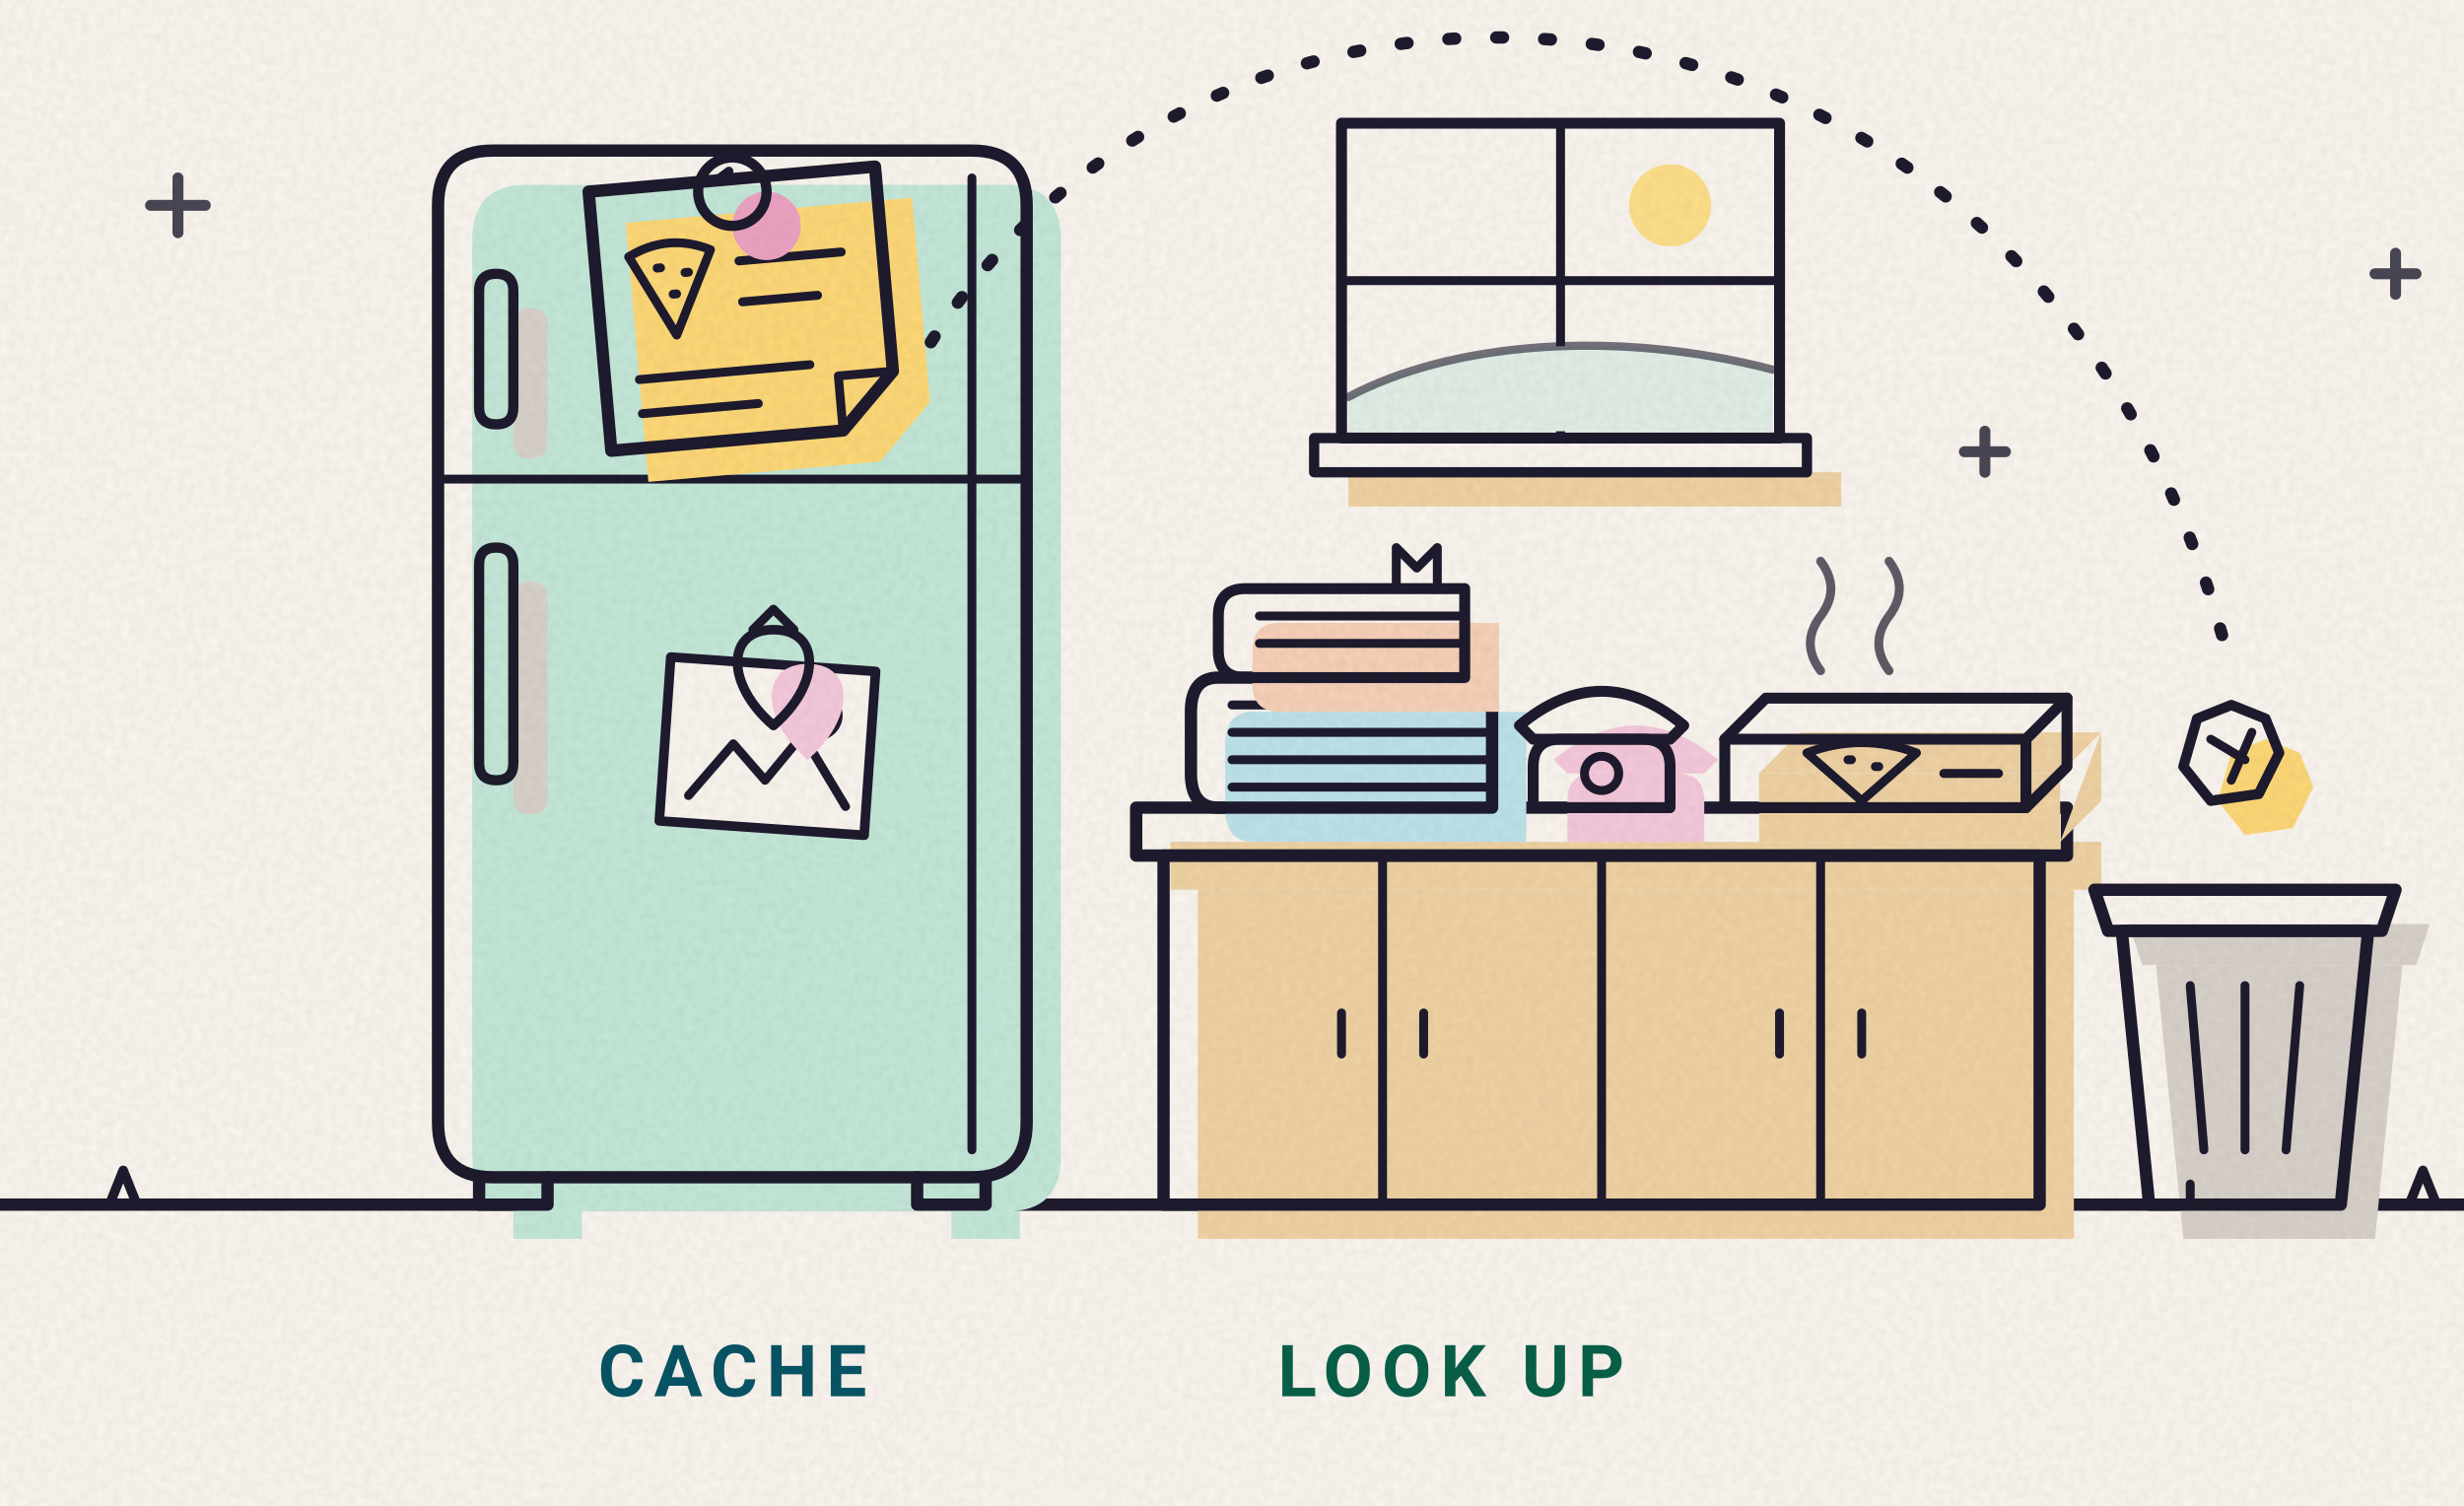
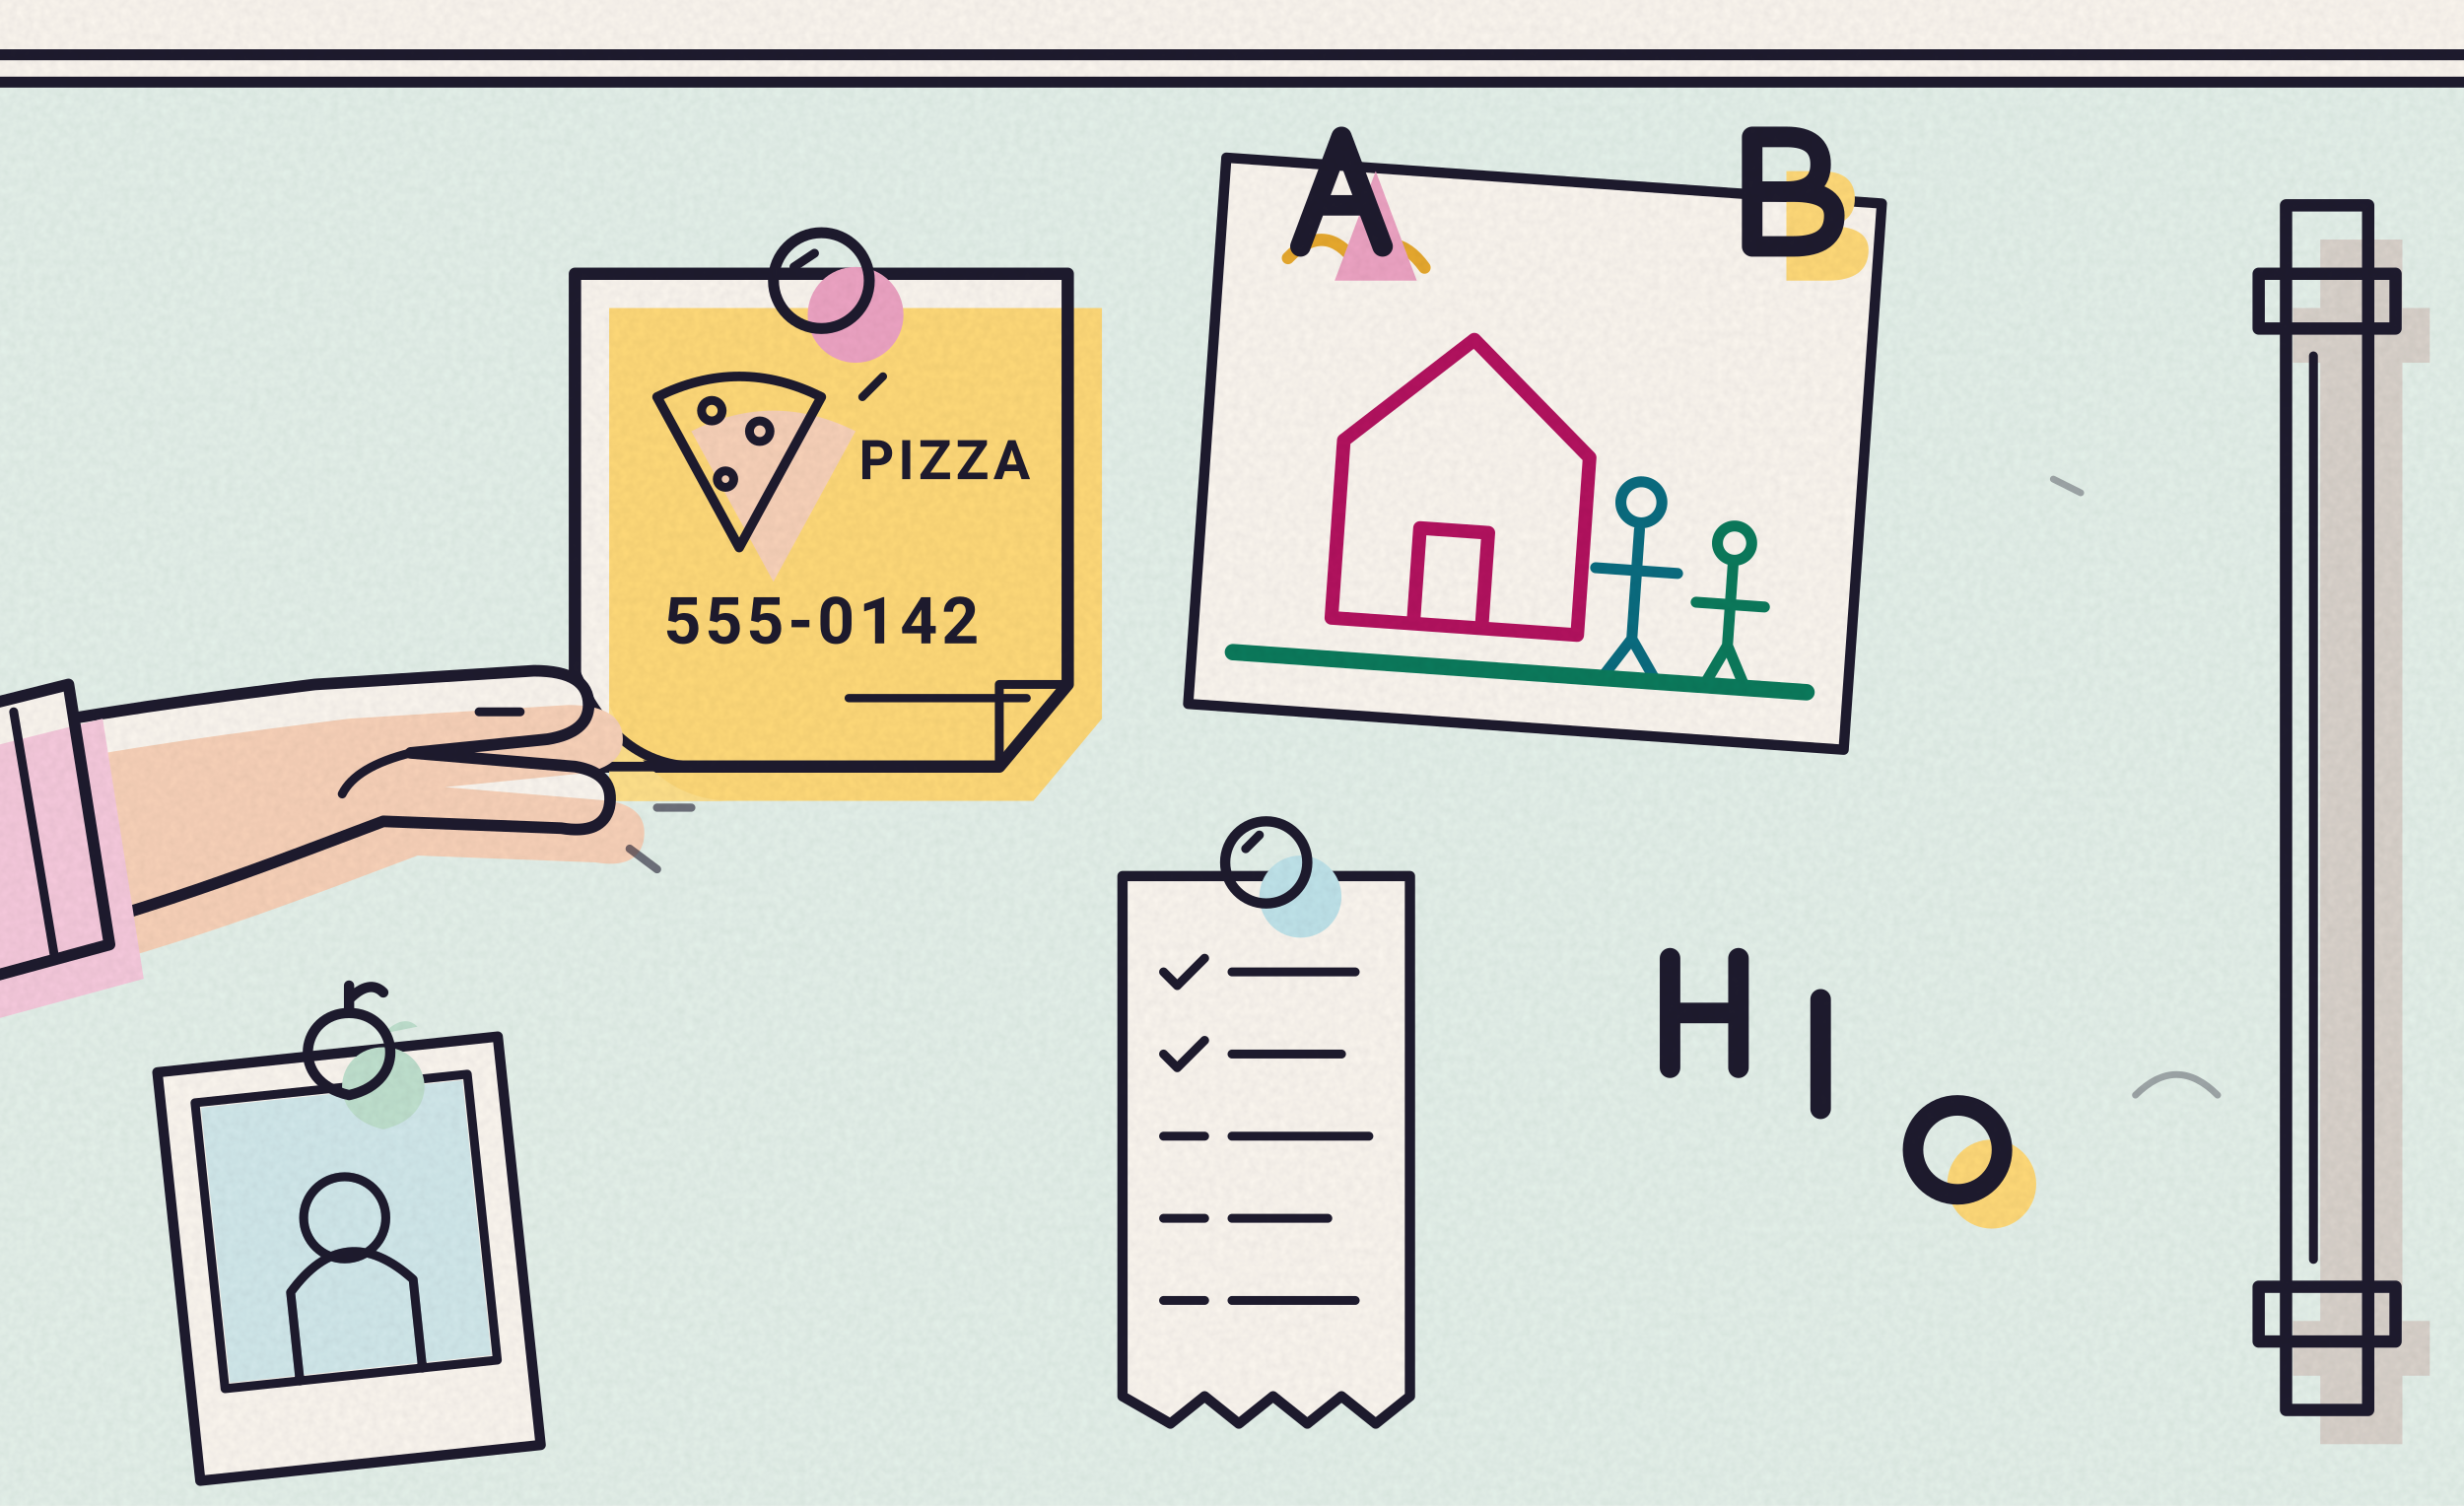
<svg xmlns="http://www.w3.org/2000/svg" xmlns:xlink="http://www.w3.org/1999/xlink" viewBox="0 0 360 220">
  <defs>
    <filter id="note-grain" x="0" y="0" width="100%" height="100%">
      <feTurbulence type="fractalNoise" baseFrequency=".85" numOctaves="2" stitchTiles="stitch" />
      <feColorMatrix values="0 0 0 0 0  0 0 0 0 0  0 0 0 0 0  0 0 0 .06 0" />
    </filter>
-     <g id="note-win">
-       <path d="M196 18 H260 V64 H196 Z" />
-     </g>
-     <g id="note-sill">
-       <path d="M192 64 H264 V69 H192 Z" />
-     </g>
-     <g id="note-fridge">
-       <path d="M72 22 H142 Q150 22 150 30 V164 Q150 172 142 172 H72 Q64 172 64 164 V30 Q64 22 72 22 Z" />
-       <path d="M70 172 V176 H80 V172" />
-       <path d="M134 172 V176 H144 V172" />
-     </g>
-     <g id="note-handles">
-       <path d="M72.5 40 H72.5 Q75 40 75 42.5 V59.5 Q75 62 72.5 62 H72.5 Q70 62 70 59.5 V42.5 Q70 40 72.5 40 Z" />
-       <path d="M72.5 80 H72.5 Q75 80 75 82.5 V111.5 Q75 114 72.5 114 H72.5 Q70 114 70 111.5 V82.5 Q70 80 72.5 80 Z" />
+     <g id="note-handle">
+       <path d="M334 30 H346 V206 H334 Z" />
+       <path d="M330 40 H350 V48 H330 Z" />
+       <path d="M330 188 H350 V196 H330 Z" />
+     </g>
+     <g id="note-draw">
+       <path d="M176 26 H272 V106 H176 Z" />
+     </g>
+     <g id="note-magA">
+       <path d="M190 36 L196 20 L202 36 M192.5 30 H199.5" />
+     </g>
+     <g id="note-magB">
+       <path d="M256 20 V36 H262 Q268 36 268 31.5 Q268 28 262 28 H256 M256 28 H261 Q266 28 266 24 Q266 20 261 20 H256" />
+     </g>
+     <g id="note-photo">
+       <path d="M22 128 H72 V188 H22 Z" />
+     </g>
+     <g id="note-pear">
+       <path d="M51 148 C44 148 42 158 51 160 C60 158 58 148 51 148 Z" />
+       <path d="M51 148 V144 M51 146 q3 -3 5 -1" />
+     </g>
+     <g id="note-list">
+       <path d="M164 128 H206 V204 L201 208 L196 204 L191 208 L186 204 L181 208 L176 204 L171 208 L164 204 Z" />
+     </g>
+     <g id="note-mlist">
+       <path d="M179 126 A6 6 0 1 0 191 126 A6 6 0 1 0 179 126 Z" />
+     </g>
+     <g id="note-magH">
+       <path d="M244 140 V156 M254 140 V156 M244 148 H254" />
+     </g>
+     <g id="note-magI">
+       <path d="M266 146 V162" />
+     </g>
+     <g id="note-magO">
+       <path d="M279.5 168 A6.5 6.5 0 1 0 292.5 168 A6.5 6.5 0 1 0 279.5 168 Z" />
    </g>
    <g id="note-note">
-       <path d="M0 0 H42 V30 L34 38 H0 Z" />
-     </g>
-     <g id="note-magnet">
-       <path d="M102 28 A5 5 0 1 0 112 28 A5 5 0 1 0 102 28 Z" />
-     </g>
-     <g id="note-draw">
-       <path d="M0 0 H30 V24 H0 Z" />
-     </g>
-     <g id="note-berry">
-       <path d="M113 92 C106 92 106 100 113 106 C120 100 120 92 113 92 Z" />
-     </g>
-     <g id="note-counter">
-       <path d="M166 118 H302 V125 H166 Z" />
-       <path d="M170 125 H298 V176 H170 Z" />
-     </g>
-     <g id="note-book">
-       <path d="M178 118 Q174 118 174 113 V104 Q174 99 178 99 H218 V118 Z" />
-     </g>
-     <g id="note-book2">
-       <path d="M182 99 Q178 99 178 95 V90 Q178 86 182 86 H214 V99 Z" />
-     </g>
-     <g id="note-phone">
-       <path d="M224 118 V112 Q224 108 228 108 H240 Q244 108 244 112 V118 Z" />
-       <path d="M222 106 Q234 96 246 106 L244 108 H224 Z" />
-     </g>
-     <g id="note-pizza">
-       <path d="M252 118 V108 H296 V118 Z" />
-       <path d="M252 108 L258 102 H302 L296 108" />
-       <path d="M296 118 L302 112 V102" />
-     </g>
-     <g id="note-crumple">
-       <path d="M0 -7 L5 -5 L7 0 L4 6 L-3 7 L-7 2 L-5 -5 Z" />
-     </g>
-     <g id="note-bin">
-       <path d="M314 176 L310 136 H346 L342 176 Z" />
-       <path d="M306 130 H350 L348 136 H308 Z" />
+       <path d="M84 40 H156 V100 L146 112 H84 Z" />
+     </g>
+     <g id="note-slice">
+       <path d="M96 58 Q108 52 120 58 L108 80 Z" />
+     </g>
+     <g id="note-magN">
+       <path d="M120 34 a7 7 0 1 0 0.01 0 Z" />
+     </g>
+     <g id="note-curl">
+       <path d="M84 112 L84 98 Q90 112 102 112 Z" />
+     </g>
+     <g id="note-hand">
+       <path d="M-6 108 C14 104 30 102 46 100 L78 98 Q86 98 86 103 Q86 107 80 108 L60 110 L84 112 Q90 113 89 118 Q88 122 82 121 L56 120 C40 126 20 134 -6 140 Z" />
+     </g>
+     <g id="note-cuff">
+       <path d="M-6 104 L10 100 L16 138 L-6 144 Z" />
    </g>
  </defs>
  <rect width="360" height="220" fill="#FBF6EF" />
-   <path d="M26 26 v8 M22 30 h8" stroke="#1E1B2E" stroke-width="1.6" stroke-linecap="round" opacity=".8" />
-   <path d="M290 63 v6 M287 66 h6" stroke="#1E1B2E" stroke-width="1.6" stroke-linecap="round" opacity=".8" />
-   <path d="M350 37 v6 M347 40 h6" stroke="#1E1B2E" stroke-width="1.6" stroke-linecap="round" opacity=".8" />
-   <path d="M0 176 H360" stroke="#1E1B2E" stroke-width="1.8" />
-   <path d="M16 176 l2 -5 l2 5 M352 176 l2 -5 l2 5" fill="none" stroke="#1E1B2E" stroke-width="1.4" stroke-linejoin="round" stroke-linecap="round" />
-   <g>
-     <g fill="none" stroke="#1E1B2E" stroke-width="1.6" stroke-linejoin="round" stroke-linecap="round">
-       <use xlink:href="#note-win" />
-     </g>
-     <path d="M228 18 V64 M196 41 H260" fill="none" stroke="#1E1B2E" stroke-width="1.3" stroke-linejoin="round" stroke-linecap="round" />
-   </g>
-   <path d="M197 58 C212 50 236 48 259 54 V63 H197 Z" fill="#E2EFE7" />
-   <path d="M197 58 C212 50 236 48 259 54" fill="none" stroke="#1E1B2E" stroke-width="1.2" stroke-linejoin="round" stroke-linecap="round" opacity=".6" />
-   <g>
-     <g transform="translate(5 5)" fill="#F0D3A4">
-       <use xlink:href="#note-sill" />
-     </g>
-     <g fill="none" stroke="#1E1B2E" stroke-width="1.5" stroke-linejoin="round" stroke-linecap="round">
-       <use xlink:href="#note-sill" />
-     </g>
-   </g>
-   <circle cx="244" cy="30" r="6" fill="#FFE08A" />
-   <g>
-     <g transform="translate(5 5)" fill="#C4E8D9">
-       <use xlink:href="#note-fridge" />
-     </g>
-     <g fill="none" stroke="#1E1B2E" stroke-width="1.8" stroke-linejoin="round" stroke-linecap="round">
-       <use xlink:href="#note-fridge" />
-     </g>
-     <path d="M64 70 H150 M142 26 V168" fill="none" stroke="#1E1B2E" stroke-width="1.3" stroke-linejoin="round" stroke-linecap="round" />
-   </g>
-   <g>
-     <g transform="translate(5 5)" fill="#D9D2CB">
-       <use xlink:href="#note-handles" />
-     </g>
-     <g fill="none" stroke="#1E1B2E" stroke-width="1.5" stroke-linejoin="round" stroke-linecap="round">
-       <use xlink:href="#note-handles" />
-     </g>
-   </g>
-   <g transform="translate(86 28) rotate(-5)">
-     <g transform="translate(5 5)" fill="#FFD978">
-       <use xlink:href="#note-note" />
-     </g>
-     <g fill="none" stroke="#1E1B2E" stroke-width="1.8" stroke-linejoin="round" stroke-linecap="round">
-       <use xlink:href="#note-note" />
-     </g>
-     <path d="M42 30 H34 V38 M5 10 Q11 7 17 10 L11 22 Z M9 12 h0.5 M13 13 h0.5 M11 16 h0.5 M21 12 H36 M21 18 H32 M5 28 H30 M5 33 H22" fill="none" stroke="#1E1B2E" stroke-width="1.3" stroke-linejoin="round" stroke-linecap="round" />
-   </g>
-   <g>
-     <g transform="translate(5 5)" fill="#EDA3C3">
-       <use xlink:href="#note-magnet" />
-     </g>
-     <g fill="none" stroke="#1E1B2E" stroke-width="1.5" stroke-linejoin="round" stroke-linecap="round">
-       <use xlink:href="#note-magnet" />
-     </g>
-     <path d="M104.5 26.5 l2 -1.5" fill="none" stroke="#1E1B2E" stroke-width="1.3" stroke-linejoin="round" stroke-linecap="round" />
-   </g>
-   <g transform="translate(98 96) rotate(4)">
-     <g fill="#FBF6EF">
-       <use xlink:href="#note-draw" />
-     </g>
-     <g fill="none" stroke="#1E1B2E" stroke-width="1.4" stroke-linejoin="round" stroke-linecap="round">
-       <use xlink:href="#note-draw" />
-     </g>
-     <path d="M4 20 L10 12 L15 17 L20 10 L27 20 M22 7 m-3 0 a3 3 0 1 0 6 0 a3 3 0 1 0 -6 0" fill="none" stroke="#1E1B2E" stroke-width="1.3" stroke-linejoin="round" stroke-linecap="round" />
-   </g>
-   <g>
-     <g transform="translate(5 5)" fill="#F6C9DC">
-       <use xlink:href="#note-berry" />
-     </g>
-     <g fill="none" stroke="#1E1B2E" stroke-width="1.4" stroke-linejoin="round" stroke-linecap="round">
-       <use xlink:href="#note-berry" />
-     </g>
-     <path d="M110 92 l3 -3 l3 3" fill="none" stroke="#1E1B2E" stroke-width="1.3" stroke-linejoin="round" stroke-linecap="round" />
-   </g>
-   <g>
-     <g transform="translate(5 5)" fill="#F0D3A4">
-       <use xlink:href="#note-counter" />
-     </g>
-     <g fill="none" stroke="#1E1B2E" stroke-width="1.8" stroke-linejoin="round" stroke-linecap="round">
-       <use xlink:href="#note-counter" />
-     </g>
-     <path d="M234 125 V176 M202 125 V176 M266 125 V176 M196 148 v6 M208 148 v6 M260 148 v6 M272 148 v6" fill="none" stroke="#1E1B2E" stroke-width="1.3" stroke-linejoin="round" stroke-linecap="round" />
-   </g>
-   <g>
-     <g transform="translate(5 5)" fill="#BFE3EA">
-       <use xlink:href="#note-book" />
-     </g>
-     <g fill="none" stroke="#1E1B2E" stroke-width="1.8" stroke-linejoin="round" stroke-linecap="round">
-       <use xlink:href="#note-book" />
-     </g>
-     <path d="M180 103 H218 M180 107 H218 M180 111 H218 M180 115 H218" fill="none" stroke="#1E1B2E" stroke-width="1.3" stroke-linejoin="round" stroke-linecap="round" />
-   </g>
-   <g>
-     <g transform="translate(5 5)" fill="#F8D1B8">
-       <use xlink:href="#note-book2" />
-     </g>
-     <g fill="none" stroke="#1E1B2E" stroke-width="1.6" stroke-linejoin="round" stroke-linecap="round">
-       <use xlink:href="#note-book2" />
-     </g>
-     <path d="M184 90 H214 M184 94 H214 M204 86 V80 L207 83 L210 80 V86" fill="none" stroke="#1E1B2E" stroke-width="1.3" stroke-linejoin="round" stroke-linecap="round" />
-   </g>
-   <g>
-     <g transform="translate(5 5)" fill="#F6C9DC">
-       <use xlink:href="#note-phone" />
-     </g>
-     <g fill="none" stroke="#1E1B2E" stroke-width="1.6" stroke-linejoin="round" stroke-linecap="round">
-       <use xlink:href="#note-phone" />
-     </g>
-     <path d="M231.5 113 A2.5 2.5 0 1 0 236.5 113 A2.5 2.5 0 1 0 231.5 113 Z" fill="none" stroke="#1E1B2E" stroke-width="1.3" stroke-linejoin="round" stroke-linecap="round" />
-   </g>
-   <g>
-     <g transform="translate(5 5)" fill="#F0D3A4">
-       <use xlink:href="#note-pizza" />
-     </g>
-     <g fill="none" stroke="#1E1B2E" stroke-width="1.6" stroke-linejoin="round" stroke-linecap="round">
-       <use xlink:href="#note-pizza" />
-     </g>
-     <path d="M264 110 Q272 107 280 110 L272 117 Z M270 111 h0.5 M274 112 h0.5 M284 113 H292" fill="none" stroke="#1E1B2E" stroke-width="1.3" stroke-linejoin="round" stroke-linecap="round" />
-   </g>
-   <path d="M266 98 q-3 -4 0 -8 q3 -4 0 -8 M276 98 q-3 -4 0 -8 q3 -4 0 -8" fill="none" stroke="#1E1B2E" stroke-width="1.3" stroke-linejoin="round" stroke-linecap="round" opacity=".7" />
-   <path d="M136 50 C180 -20 300 -10 326 98" fill="none" stroke="#1E1B2E" stroke-width="1.8" stroke-dasharray="1 6" stroke-linecap="round" />
-   <g transform="translate(326 110)">
-     <g transform="translate(5 5)" fill="#FFD978">
-       <use xlink:href="#note-crumple" />
-     </g>
-     <g fill="none" stroke="#1E1B2E" stroke-width="1.5" stroke-linejoin="round" stroke-linecap="round">
-       <use xlink:href="#note-crumple" />
-     </g>
-     <path d="M-3 -2 L2 1 M0 4 L3 -3" fill="none" stroke="#1E1B2E" stroke-width="1.3" stroke-linejoin="round" stroke-linecap="round" />
-   </g>
-   <g>
-     <g transform="translate(5 5)" fill="#D9D2CB">
-       <use xlink:href="#note-bin" />
-     </g>
-     <g fill="none" stroke="#1E1B2E" stroke-width="1.8" stroke-linejoin="round" stroke-linecap="round">
-       <use xlink:href="#note-bin" />
-     </g>
-     <path d="M320 144 L322 168 M328 144 V168 M336 144 L334 168 M320 176 v-3" fill="none" stroke="#1E1B2E" stroke-width="1.3" stroke-linejoin="round" stroke-linecap="round" />
-   </g>
-   <g font-family="system-ui,-apple-system,Segoe UI,Roboto,sans-serif" font-size="10.5" font-weight="700" letter-spacing="1.3" text-anchor="middle">
-     <text x="107" y="204" fill="#075566">CACHE</text>
-     <text x="212" y="204" fill="#086049">LOOK UP</text>
+   <g stroke-linejoin="round" stroke-linecap="round">
+     <rect x="0" y="12" width="360" height="208" fill="#E4F1EA" />
+     <path d="M-4 12 H364 M-4 8 H364" fill="none" stroke="#1E1B2E" stroke-width="1.6" />
+     <g>
+       <g transform="translate(5 5)" fill="#D9D2CB">
+         <use xlink:href="#note-handle" />
+       </g>
+       <g fill="none" stroke="#1E1B2E" stroke-width="1.8">
+         <use xlink:href="#note-handle" />
+       </g>
+       <path d="M338 52 V184" fill="none" stroke="#1E1B2E" stroke-width="1.3" />
+     </g>
+     <path d="M312 160 q6 -6 12 0 M300 70 l4 2" fill="none" stroke="#1E1B2E" stroke-width="1" opacity=".35" />
+     <g transform="rotate(4 220 70)">
+       <g>
+         <g fill="#FBF6EF">
+           <use xlink:href="#note-draw" />
+         </g>
+         <g fill="none" stroke="#1E1B2E" stroke-width="1.5">
+           <use xlink:href="#note-draw" />
+         </g>
+       </g>
+       <path d="M196 92 V66 L214 50 L232 66 V92 Z M208 92 V78 H218 V92" fill="none" stroke="#B3125F" stroke-width="2" stroke-linecap="round" stroke-linejoin="round" />
+       <path d="M240 92 V76 M234 82 H246 M240 76 m-3 -4 a3 3 0 1 0 6 0 a3 3 0 1 0 -6 0 M236 98 L240 92 L244 98" fill="none" stroke="#0A6C80" stroke-width="1.6" stroke-linecap="round" stroke-linejoin="round" />
+       <path d="M254 92 V80 M249 86 H259 M254 80 m-2.5 -3 a2.5 2.5 0 1 0 5 0 a2.5 2.5 0 1 0 -5 0 M251 98 L254 92 L257 98" fill="none" stroke="#0B7A5C" stroke-width="1.6" stroke-linecap="round" stroke-linejoin="round" />
+       <path d="M182 98 H266" fill="none" stroke="#0B7A5C" stroke-width="2.4" stroke-linecap="round" stroke-linejoin="round" />
+       <path d="M186 40 q5 -6 10 0 q5 -6 10 0" fill="none" stroke="#E7A92E" stroke-width="1.8" stroke-linecap="round" stroke-linejoin="round" />
+     </g>
+     <g>
+       <g transform="translate(5 5)" fill="#EDA3C3">
+         <use xlink:href="#note-magA" />
+       </g>
+       <g fill="none" stroke="#1E1B2E" stroke-width="3">
+         <use xlink:href="#note-magA" />
+       </g>
+     </g>
+     <g>
+       <g transform="translate(5 5)" fill="#FFD978">
+         <use xlink:href="#note-magB" />
+       </g>
+       <g fill="none" stroke="#1E1B2E" stroke-width="3">
+         <use xlink:href="#note-magB" />
+       </g>
+     </g>
+     <g transform="translate(4 26) rotate(-6 46 158)">
+       <g>
+         <g fill="#FBF6EF">
+           <use xlink:href="#note-photo" />
+         </g>
+         <g fill="none" stroke="#1E1B2E" stroke-width="1.5">
+           <use xlink:href="#note-photo" />
+         </g>
+         <path d="M27 133 H67 V175 H27 Z M38 175 V162 Q47 152 56 162 V175 M47 152 m-6 0 a6 6 0 1 0 12 0 a6 6 0 1 0 -12 0" fill="none" stroke="#1E1B2E" stroke-width="1.3" />
+       </g>
+       <path d="M27.8 133.8 H66.2 V174.2 H27.8 Z" fill="#BFE3EA" opacity=".7" />
+       <path d="M38 175 V162 Q47 152 56 162 V175 M41 152 a6 6 0 1 0 12 0 a6 6 0 1 0 -12 0" fill="none" stroke="#1E1B2E" stroke-width="1.3" />
+     </g>
+     <g>
+       <g transform="translate(5 5)" fill="#BFE0CE">
+         <use xlink:href="#note-pear" />
+       </g>
+       <g fill="none" stroke="#1E1B2E" stroke-width="1.5">
+         <use xlink:href="#note-pear" />
+       </g>
+     </g>
+     <g>
+       <g fill="#FBF6EF">
+         <use xlink:href="#note-list" />
+       </g>
+       <g fill="none" stroke="#1E1B2E" stroke-width="1.5">
+         <use xlink:href="#note-list" />
+       </g>
+       <path d="M170 142 l2 2 l4 -4 M180 142 H198 M170 154 l2 2 l4 -4 M180 154 H196 M170 166 h6 M180 166 H200 M170 178 h6 M180 178 H194 M170 190 h6 M180 190 H198" fill="none" stroke="#1E1B2E" stroke-width="1.3" />
+     </g>
+     <g>
+       <g transform="translate(5 5)" fill="#BFE3EA">
+         <use xlink:href="#note-mlist" />
+       </g>
+       <g fill="none" stroke="#1E1B2E" stroke-width="1.5">
+         <use xlink:href="#note-mlist" />
+       </g>
+       <path d="M182 124 l2 -2" fill="none" stroke="#1E1B2E" stroke-width="1.3" />
+     </g>
+     <g>
+       <g transform="translate(5 5)" fill="#C4E8D9">
+         <use xlink:href="#note-magH" />
+       </g>
+       <g fill="none" stroke="#1E1B2E" stroke-width="3">
+         <use xlink:href="#note-magH" />
+       </g>
+     </g>
+     <g>
+       <g transform="translate(5 5)" fill="#F6C9DC">
+         <use xlink:href="#note-magI" />
+       </g>
+       <g fill="none" stroke="#1E1B2E" stroke-width="3">
+         <use xlink:href="#note-magI" />
+       </g>
+     </g>
+     <g>
+       <g transform="translate(5 5)" fill="#FFD978">
+         <use xlink:href="#note-magO" />
+       </g>
+       <g fill="none" stroke="#1E1B2E" stroke-width="3">
+         <use xlink:href="#note-magO" />
+       </g>
+     </g>
+     <g>
+       <g fill="#FBF6EF">
+         <use xlink:href="#note-note" />
+       </g>
+       <g transform="translate(5 5)" fill="#FFD978">
+         <use xlink:href="#note-note" />
+       </g>
+       <g fill="none" stroke="#1E1B2E" stroke-width="1.8">
+         <use xlink:href="#note-note" />
+       </g>
+       <path d="M156 100 H146 V112" fill="none" stroke="#1E1B2E" stroke-width="1.3" />
+     </g>
+     <g>
+       <g transform="translate(5 5)" fill="#F8D1B8">
+         <use xlink:href="#note-slice" />
+       </g>
+       <g fill="none" stroke="#1E1B2E" stroke-width="1.4">
+         <use xlink:href="#note-slice" />
+       </g>
+       <path d="M104 60 m-1.5 0 a1.5 1.5 0 1 0 3 0 a1.5 1.5 0 1 0 -3 0 M111 63 m-1.5 0 a1.5 1.5 0 1 0 3 0 a1.5 1.5 0 1 0 -3 0 M106 70 m-1.2 0 a1.2 1.2 0 1 0 2.4 0 a1.2 1.2 0 1 0 -2.4 0" fill="none" stroke="#1E1B2E" stroke-width="1.3" />
+     </g>
+     <text x="138" y="70" font-family="system-ui,-apple-system,Segoe UI,Roboto,sans-serif" font-size="8" font-weight="700" letter-spacing="0.6" text-anchor="middle" fill="#1E1B2E">PIZZA</text>
+     <text x="120" y="94" font-family="system-ui,-apple-system,Segoe UI,Roboto,sans-serif" font-size="9.5" font-weight="700" letter-spacing="0.6" text-anchor="middle" fill="#1E1B2E">555-0142</text>
+     <path d="M126 58 l3 -3 M124 102 H150" fill="none" stroke="#1E1B2E" stroke-width="1.2" />
+     <g>
+       <g transform="translate(5 5)" fill="#EDA3C3">
+         <use xlink:href="#note-magN" />
+       </g>
+       <g fill="none" stroke="#1E1B2E" stroke-width="1.6">
+         <use xlink:href="#note-magN" />
+       </g>
+       <path d="M116 39 l3 -2" fill="none" stroke="#1E1B2E" stroke-width="1.3" />
+     </g>
+     <g>
+       <g transform="translate(5 5)" fill="#FFE08A">
+         <use xlink:href="#note-curl" />
+       </g>
+       <g fill="none" stroke="#1E1B2E" stroke-width="1.4">
+         <use xlink:href="#note-curl" />
+       </g>
+     </g>
+     <g>
+       <g fill="#FBF6EF">
+         <use xlink:href="#note-hand" />
+       </g>
+       <g transform="translate(5 5)" fill="#F8D1B8">
+         <use xlink:href="#note-hand" />
+       </g>
+       <g fill="none" stroke="#1E1B2E" stroke-width="1.7">
+         <use xlink:href="#note-hand" />
+       </g>
+       <path d="M60 110 Q52 112 50 116 M70 104 h6" fill="none" stroke="#1E1B2E" stroke-width="1.3" />
+     </g>
+     <g>
+       <g fill="#FBF6EF">
+         <use xlink:href="#note-cuff" />
+       </g>
+       <g transform="translate(5 5)" fill="#F6C9DC">
+         <use xlink:href="#note-cuff" />
+       </g>
+       <g fill="none" stroke="#1E1B2E" stroke-width="1.7">
+         <use xlink:href="#note-cuff" />
+       </g>
+       <path d="M2 104 L8 140" fill="none" stroke="#1E1B2E" stroke-width="1.3" />
+     </g>
+     <path d="M92 124 l4 3 M96 118 h5" fill="none" stroke="#1E1B2E" stroke-width="1.2" opacity=".6" />
  </g>
  <rect width="360" height="220" filter="url(#note-grain)" />
</svg>
